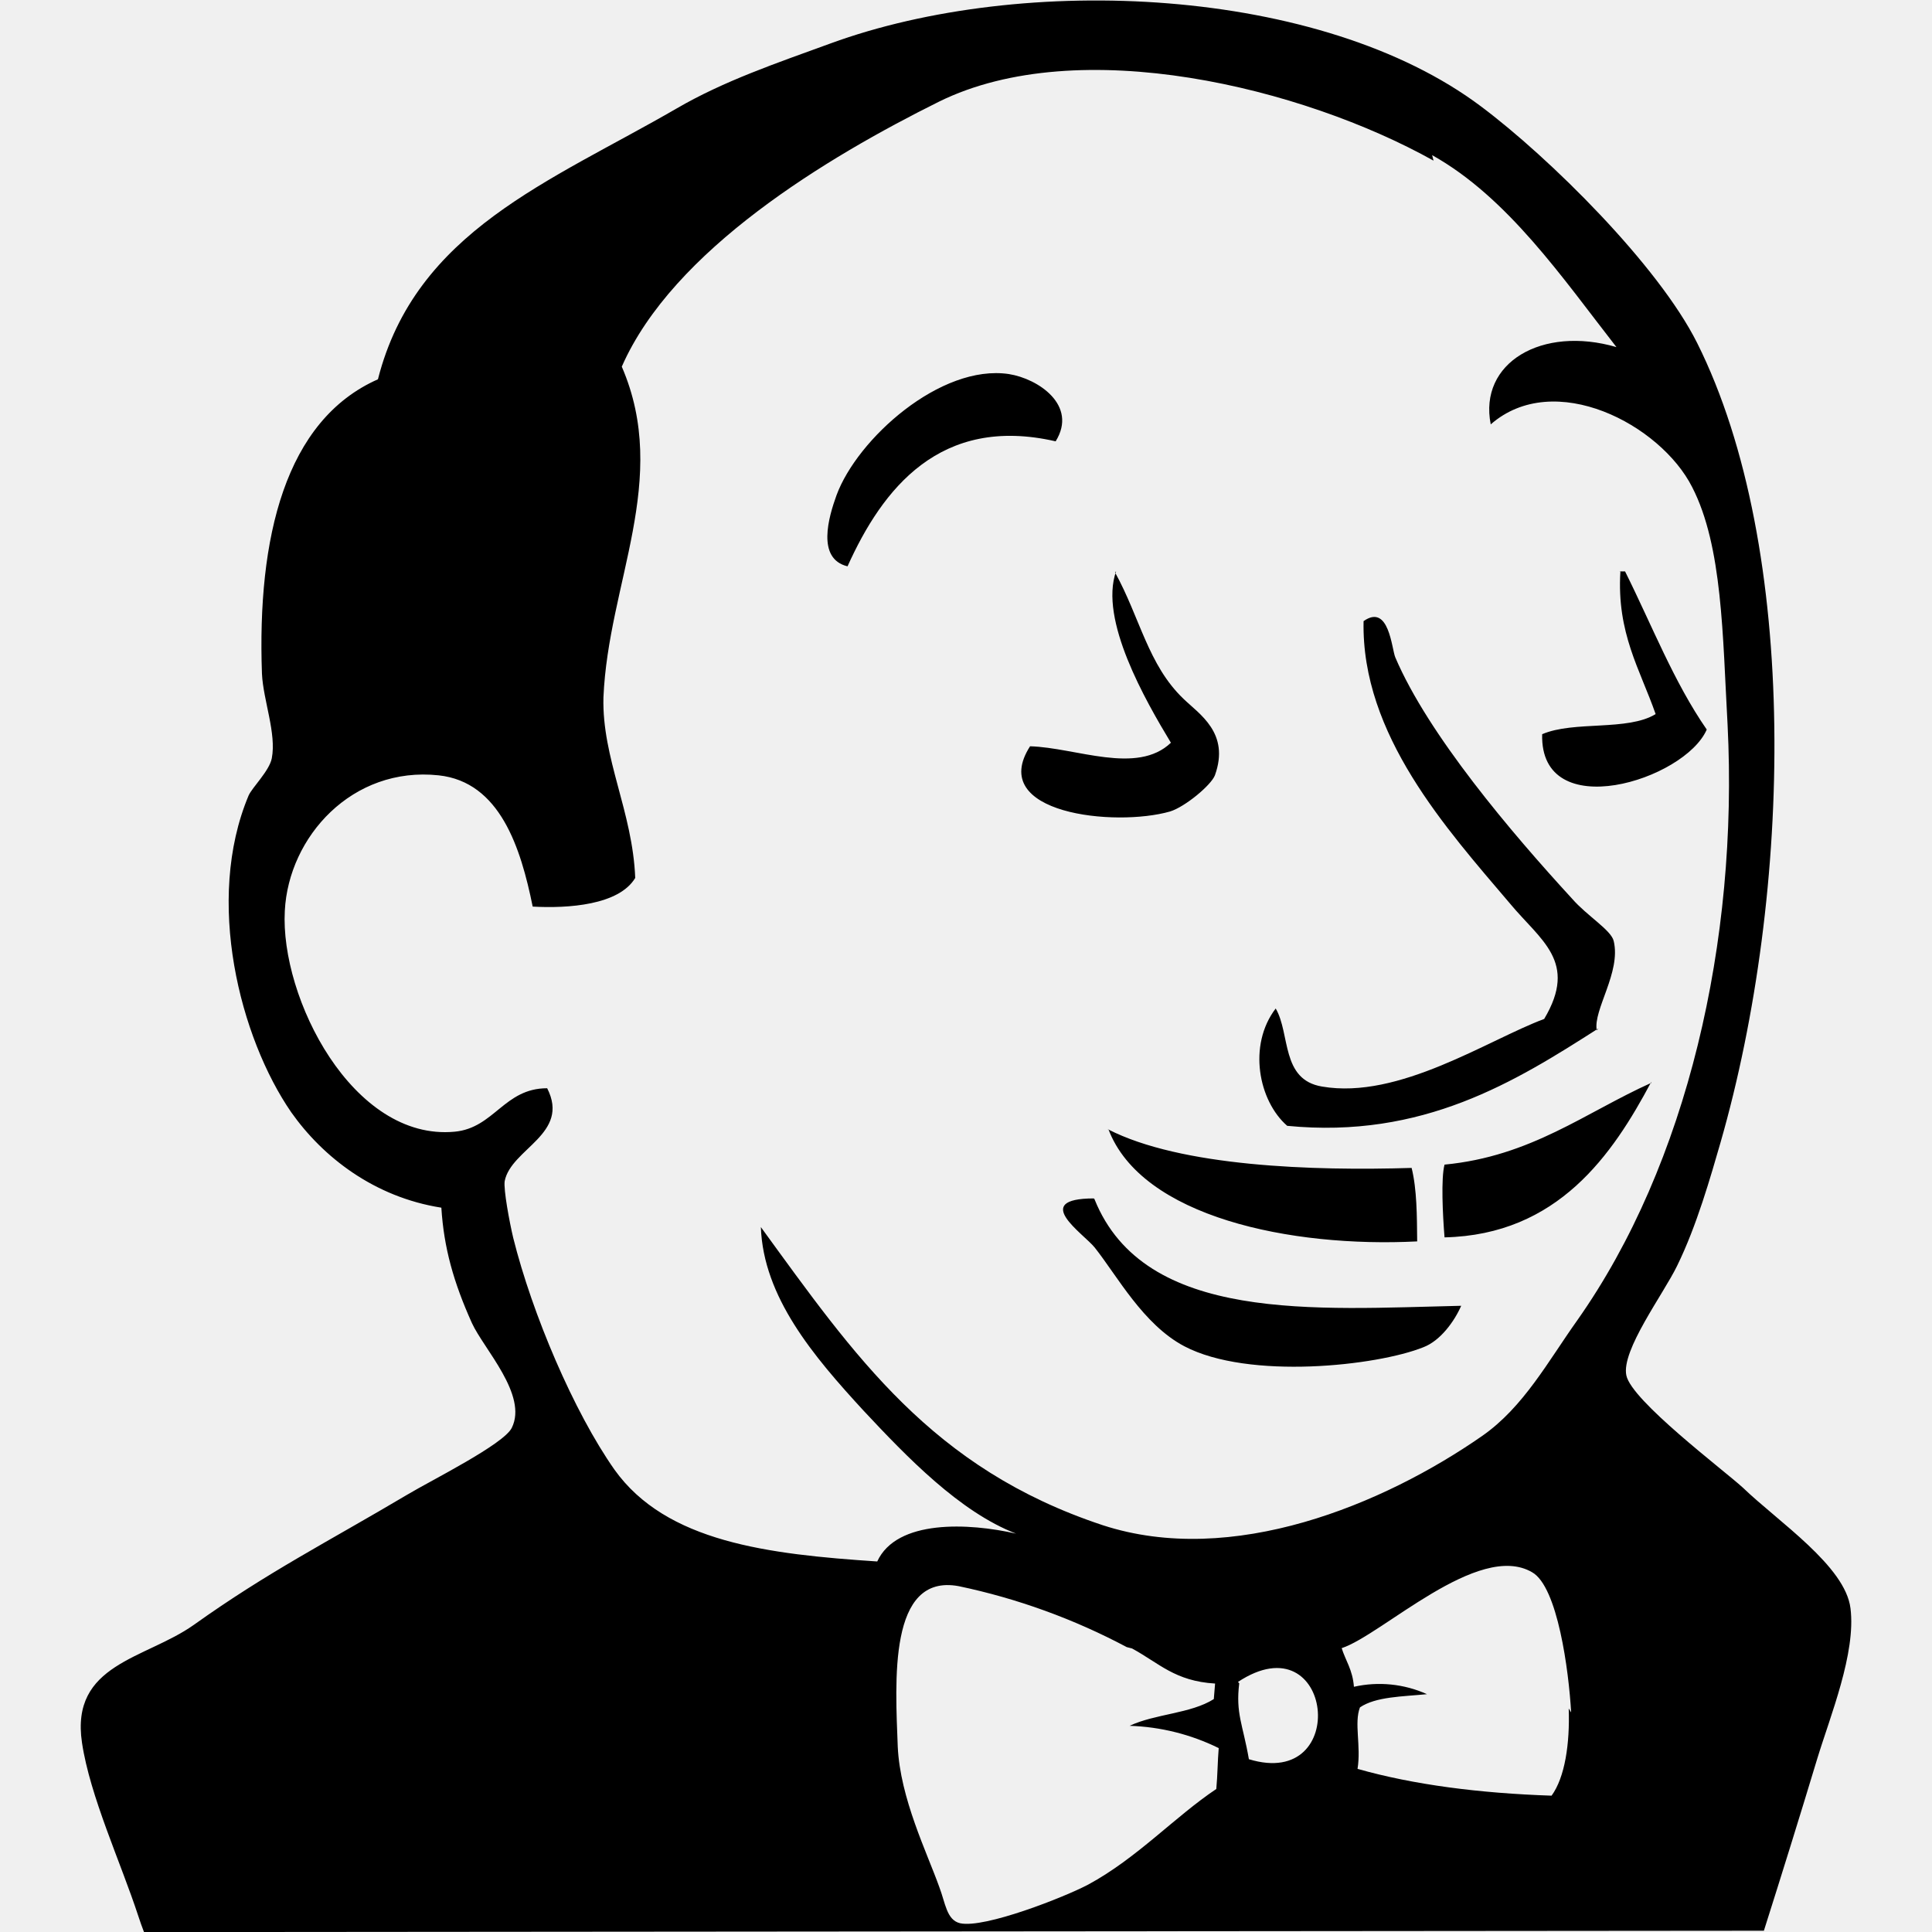
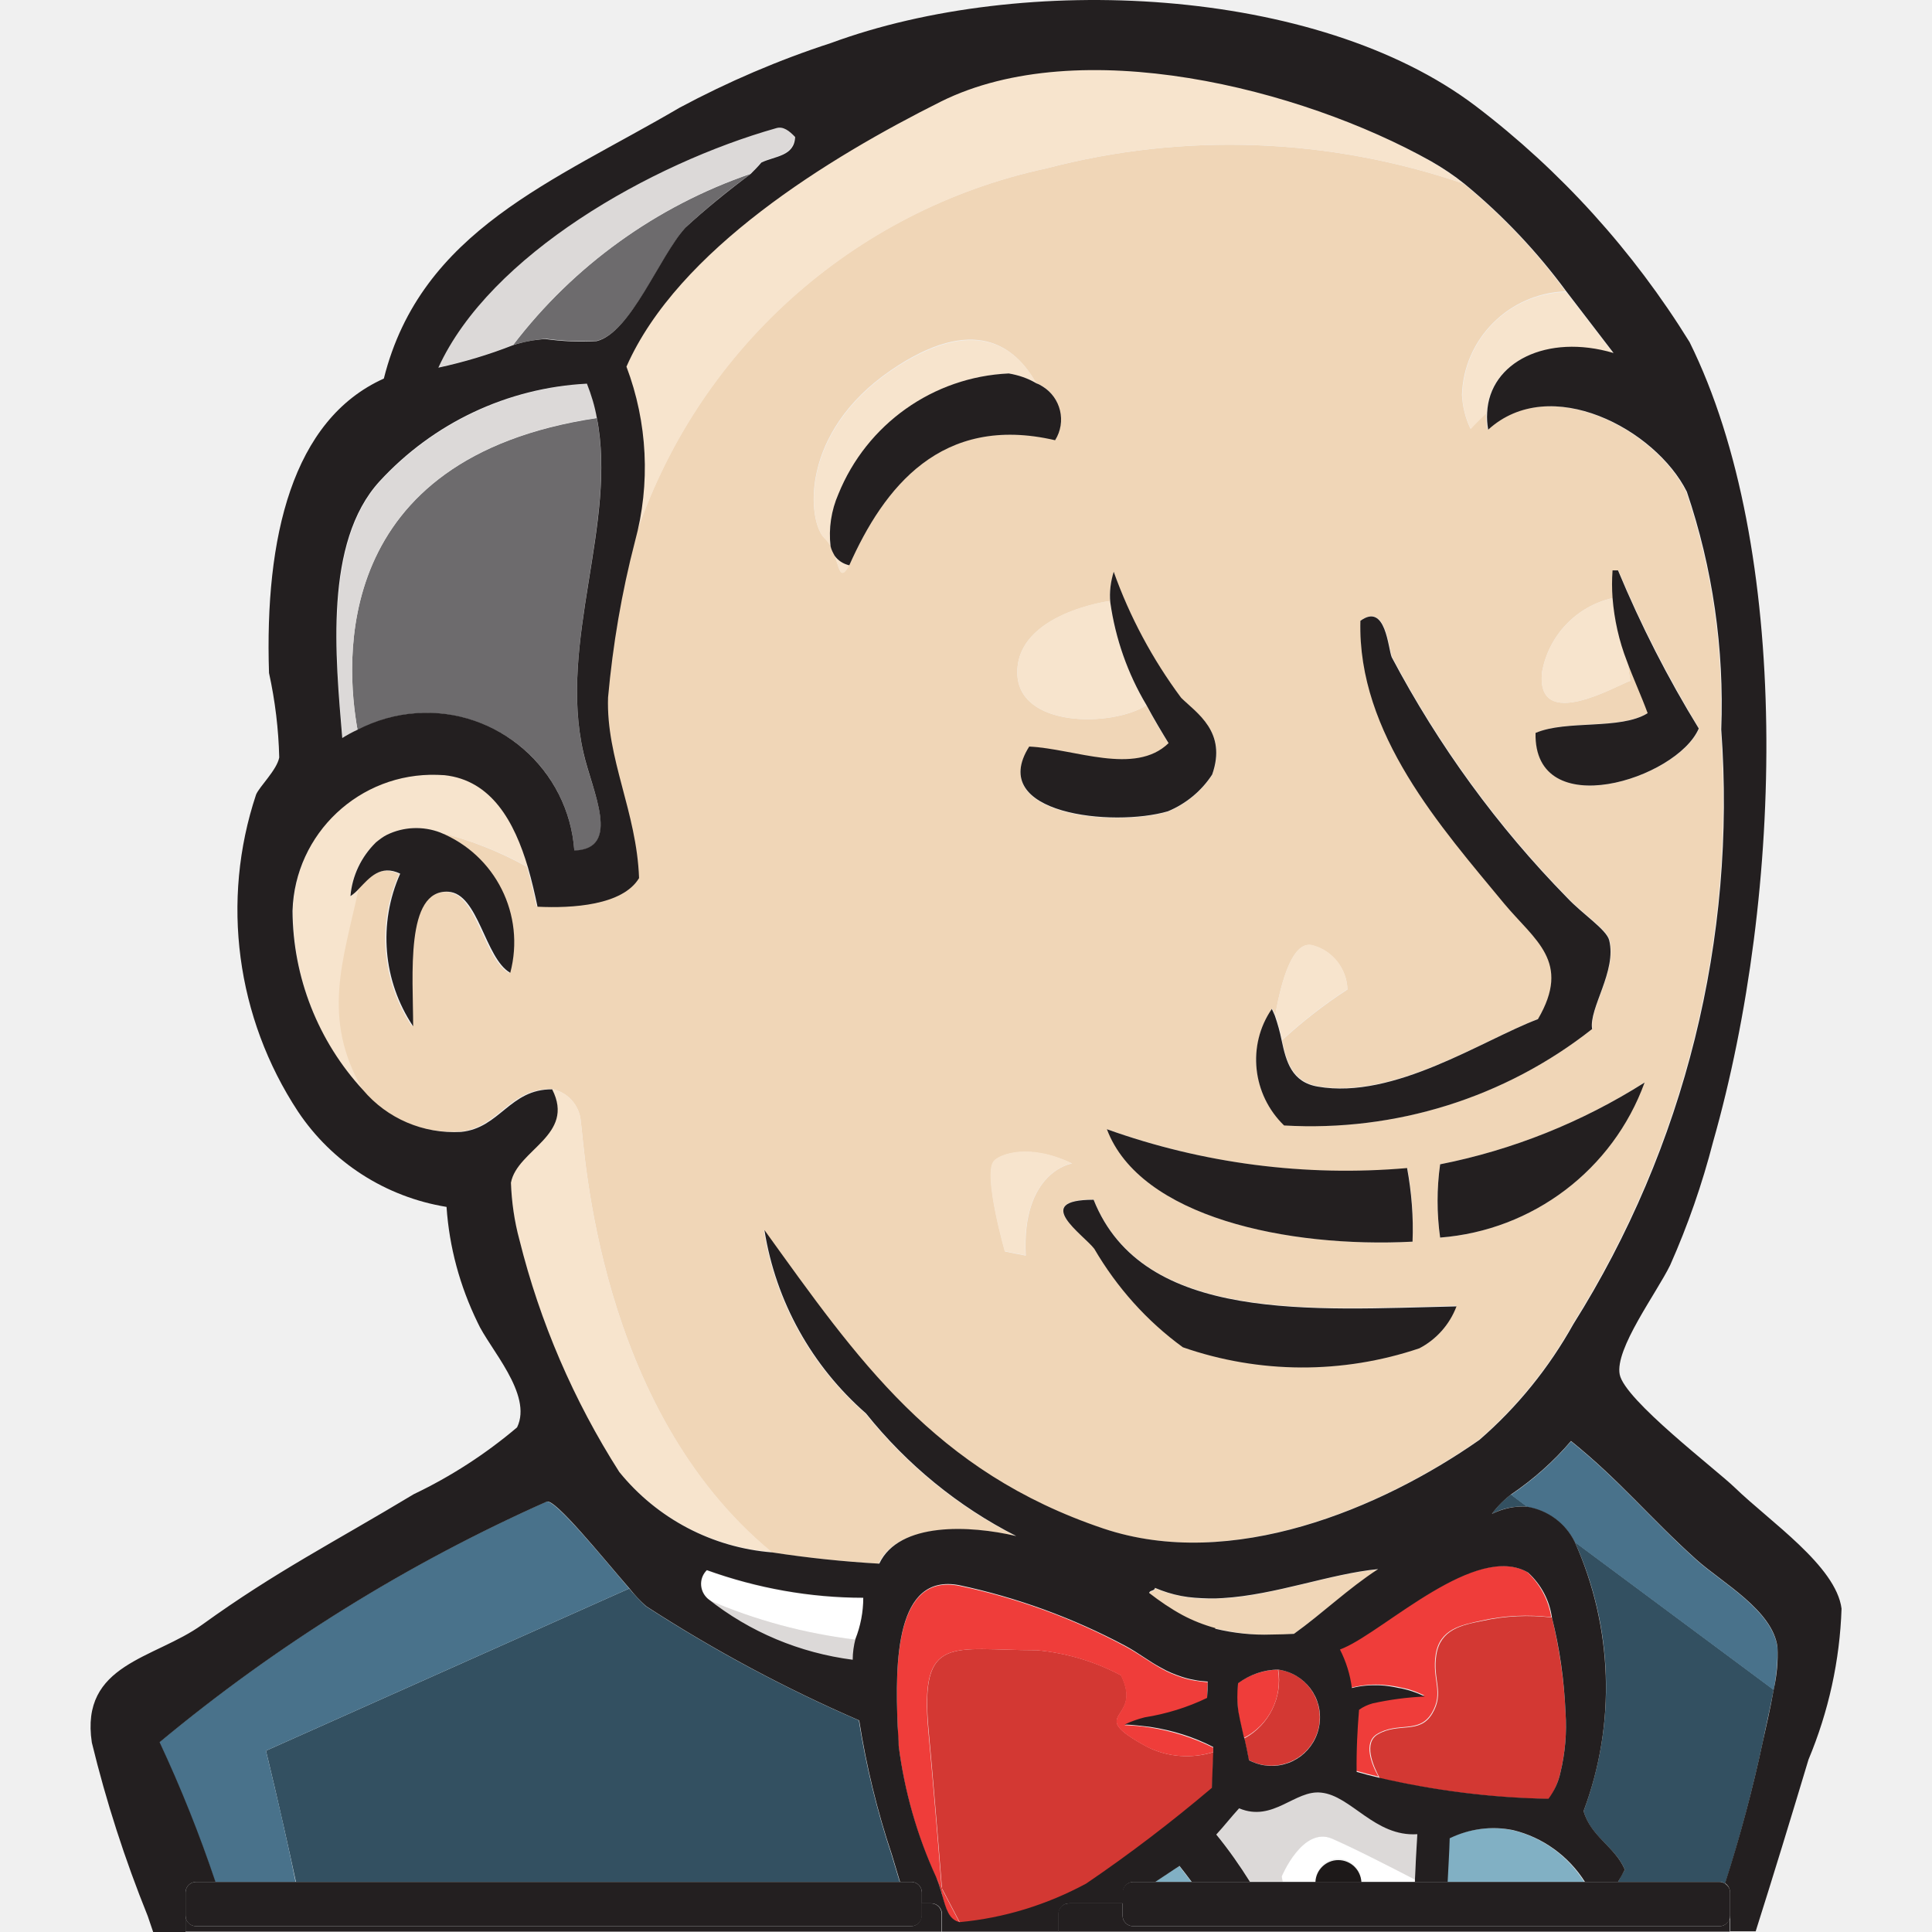
- <svg xmlns="http://www.w3.org/2000/svg" t="1752151854314" class="icon" viewBox="0 0 1024 1024" version="1.1" p-id="13664" width="16" height="16">
-   <path d="M118.326 1024h-42.016a169.559 169.559 0 0 1-2.986-8.403c-9.299-28.409-25.636-63.558-29.859-91.882-6.313-41.974 33.613-44.32 59.25-62.491 39.457-28.153 70.511-43.723 113.295-69.103 12.712-7.593 50.974-26.617 55.24-35.319 8.659-17.404-14.887-41.888-21.115-55.538-9.726-21.584-14.887-39.926-16.209-61.169-35.533-5.588-62.747-26.745-79.554-50.548-27.172-39.414-45.941-112.357-22.608-167.895 1.92-4.351 10.963-13.01 12.285-19.707 2.559-13.223-4.522-30.712-5.204-44.789-2.602-72.174 12.285-134.367 61.468-156.122 19.963-78.487 91.114-104.636 158.383-143.581 25.082-14.588 52.808-23.973 81.473-34.424 102.332-37.41 259.99-30.371 344.833 33.4 36.045 26.959 93.844 84.033 114.532 125.367 54.429 108.987 50.462 291.129 12.37 423.79-5.204 17.916-12.541 44.021-23.034 65.392-7.209 14.887-29.689 44.789-26.873 58.012 2.73 13.394 51.23 49.908 61.724 59.463 18.726 18.044 54.344 41.59 57.074 63.984 2.986 23.802-10.707 56.989-17.702 79.98-9.171 30.371-18.598 60.657-28.196 90.9L118.283 1024z m478.859-151.003a336.984 336.984 0 0 0-89.024-32.291c-37.495-6.996-33.613 50.676-32.333 85.099 1.28 27.385 15.527 56.136 22.011 74.35 3.242 8.403 3.839 17.489 11.005 19.195 12.925 2.901 55.624-13.949 67.909-20.475 25.892-13.991 45.898-35.959 67.909-50.676 0.682-7.252 0.682-14.503 1.28-21.669a115.172 115.172 0 0 0-47.22-11.816c13.565-6.398 32.333-6.398 44.618-14.162l0.682-8.233c-21.328-1.28-29.689-10.835-44.021-18.598l-2.815-0.725z m235.548 34.552c-1.237-21.84-7.081-66.544-20.688-74.222-28.452-16.636-79.597 33.272-100.925 40.225 1.962 6.398 5.844 11.517 6.484 20.475a61.425 61.425 0 0 1 38.732 3.924c-12.925 1.28-27.129 1.28-35.533 6.996-3.199 8.318 0.682 20.475-1.28 32.589 29.731 8.446 64.71 12.925 102.844 14.205 7.081-9.726 9.726-27.513 9.086-46.197l1.28 2.047v-0.043z m-175.914-15.356c-1.962 15.996 1.92 21.755 5.119 40.225 54.344 16.636 44.661-74.222-5.801-40.95l0.682 0.682v0.043z m102.887-807.099c-69.188-38.647-187.602-67.866-261.995-31.224C438.205 83.43 356.689 132.485 329.559 194.336c25.85 59.804-7.166 114.575-9.726 175.317-0.81 32.333 15.484 60.529 16.849 95.678-8.659 14.418-35.575 16.209-54.344 15.186-6.313-31.139-17.318-66.075-49.822-69.572-45.898-4.905-79.554 32.632-81.559 71.79-2.559 46.069 36.002 122.167 90.005 117.091 21.03-1.962 26.191-23.034 49.055-23.034 12.37 24.314-19.153 31.992-22.522 49.225-0.682 4.479 2.559 21.797 4.522 30.073 10.067 40.31 32.077 92.137 53.662 122.85 27.428 38.391 81.26 44.832 139.273 48.671 10.323-22.395 48.5-20.475 73.582-14.759-29.817-11.517-57.586-40.31-80.876-65.221-26.532-28.836-53.064-60.145-54.387-97.256 49.822 68.421 90.559 127.969 181.161 157.999 68.591 22.395 148.742-10.835 201.167-47.306 21.968-15.314 34.978-39.67 50.462-61.382 58.183-82.582 85.355-200.911 79.597-315.443-2.645-47.348-2.645-94.697-18.769-126.049-16.807-33.272-73.113-62.705-106.769-33.272-6.484-32.632 27.129-52.467 66.629-40.95-28.452-36.471-57.586-79.341-97.683-101.735l0.725 2.858h-0.085z m-179.583 550.564c26.532 65.861 117.518 58.14 194.342 56.434-3.626 8.275-11.048 18.555-20.048 21.968-24.57 9.896-92.564 17.404-126.689-0.512-21.84-11.517-35.533-37.239-47.519-52.339-5.887-7.337-34.296-25.935-0.512-26.02l0.469 0.427z m7.124-37.111c38.519 19.792 108.645 22.096 160.942 20.475 2.815 11.389 2.815 25.295 2.943 38.945-66.885 3.412-146.098-12.925-163.672-59.505h-0.213v0.043z m287.887-24.997c-20.432 38.391-49.396 80.919-109.499 82.284-0.981-12.157-1.92-31.352 0-38.561 45.898-4.394 74.478-27.556 109.669-43.381l-0.128-0.299h-0.043z m-27.982-28.452c-43.979 28.153-92.905 58.652-164.909 51.614-15.186-13.223-20.987-42.699-6.1-62.193 7.849 13.351 2.645 37.751 24.57 41.377 40.779 7.038 87.957-24.741 117.731-35.831 18.129-30.414-1.92-41.632-18.086-61.126-33.698-39.67-78.914-89.578-77.634-149.723 13.522-9.598 14.887 14.716 16.807 19.195 17.446 40.95 61.425 92.777 93.758 127.969 7.763 8.958 20.731 16.636 22.011 22.395 3.967 16.593-10.963 36.428-9 47.306l0.853-0.938z m-256.151-241.69c13.223 23.973 17.489 49.012 36.258 66.97 8.403 8.147 24.741 18.086 16.679 40.523-1.962 5.204-15.783 16.721-23.76 19.195-29.092 8.361-97.214 1.28-74.222-34.552 24.271 0.682 56.647 15.356 74.648-1.877-13.522-22.395-38.177-65.264-29.049-90.858l-0.555 0.597z m267.369-0.555h2.943c14.247 28.537 25.85 58.652 43.296 83.819-11.645 26.873-88.512 50.761-87.232 2.474 16.807-7.252 45.258-1.536 60.145-10.664-8.275-23.717-20.688-42.912-18.683-75.502l-0.427-0.085h-0.043z m-298.807-68.932c-61.297-14.077-91.882 25.21-110.352 66.245-16.593-4.01-9.982-26.234-5.844-37.665 11.005-29.902 55.197-69.658 91.37-64.24 15.484 2.431 36.599 16.508 24.826 35.575v0.128-0.043z" p-id="13665" />
+ <svg xmlns="http://www.w3.org/2000/svg" t="1764166119932" class="icon" viewBox="0 0 1024 1024" version="1.1" p-id="8858" width="16" height="16">
+   <path d="M198.931 446.623c1.806-1.625 3.793-3.07 5.96-4.154-2.167 0.903-4.154 2.348-5.96 4.154z m108.902 147.731c2.167 15.351 8.849 152.246 101.136 228.459 18.782 2.89 37.745 4.876 56.708 5.96 10.294-21.853 48.04-20.227 72.601-14.629-30.883-15.712-57.972-37.926-79.644-65.016-28.715-25.103-47.859-59.417-53.819-97.163 49.304 68.447 89.939 128.045 179.697 158.205 67.905 22.756 147.008-10.475 199.201-46.956 20.047-17.338 37.023-38.287 49.846-61.404 59.056-94.092 86.507-204.439 78.38-315.146 1.625-42.802-4.515-85.424-18.241-126.059-16.615-33.23-72.601-62.849-105.29-32.869-0.542-2.89-0.722-5.96-0.542-9.03-5.237 4.876-8.488 8.488-8.488 8.488-2.709-5.599-4.154-11.558-4.515-17.879 0.903-29.799 24.923-53.819 54.902-54.902-15.532-21.311-33.772-40.454-53.999-57.069-71.337-24.381-148.272-27.271-221.054-8.127C451.589 111.249 368.333 186.559 336.006 286.612c-7.043 27.09-11.739 54.902-14.267 82.715-1.084 32.327 15.17 60.501 16.435 95.718-8.669 14.448-35.398 16.254-53.819 15.17-1.445-7.043-3.07-13.906-5.057-20.769-14.629-8.127-30.16-14.267-46.234-18.241 29.257 11.92 45.15 43.886 36.842 74.588-13.726-7.766-16.976-42.08-32.869-42.983-22.936-1.445-18.782 44.428-18.602 71.337-16.073-24.02-18.782-54.541-6.863-80.909-10.475-5.057-16.254 2.167-21.853 7.946-8.127 37.926-20.047 68.447 2.348 106.734 12.823 14.99 31.966 23.117 51.651 21.853 20.769-1.987 25.826-22.756 48.401-22.575 8.488 1.264 14.99 8.488 15.712 17.157zM543.695 665.51l-11.017-2.167s-11.558-40.274-5.96-47.678c2.89-3.973 18.963-9.752 41.538 1.084-0.181-0.181-26.909 4.334-24.562 48.762z m208.593 48.943c-40.635 13.726-84.701 13.545-125.336-0.542-19.144-13.906-35.036-31.786-46.956-52.193-5.599-7.224-33.953-25.826-0.361-26.006 26.187 65.738 116.306 58.153 192.158 56.347-3.431 9.933-10.475 17.879-19.505 22.394z m11.017-58.514c-1.806-12.823-1.806-26.006 0-38.829 38.468-7.585 75.129-22.214 108.179-43.344-16.796 46.234-59.237 78.38-108.179 82.173z m100.775-295.1c-6.682 2.167-50.026 27.812-46.775-4.515 3.431-19.505 18.241-35.036 37.565-39.371-0.361-4.876-0.361-9.752 0-14.629h2.89c12.1 28.896 26.548 56.889 42.802 83.798-11.558 26.909-87.771 50.749-86.507 2.348 16.435-7.224 44.789-1.445 59.417-10.655-3.431-9.391-7.224-18.241-11.017-27.632l1.625 10.655zM674.269 534.575c0.722 1.264 1.264 2.348 1.625 3.612 3.251-18.602 9.391-40.274 20.047-37.023 10.475 2.89 17.879 12.461 18.241 23.297-12.281 7.946-23.839 16.976-34.675 26.909 2.348 11.017 5.237 21.853 19.144 24.381 40.454 6.863 87.591-24.742 116.667-35.759 18.06-30.341-1.625-41.538-17.879-61.223-33.23-40.274-77.838-89.758-76.213-149.898 13.545-9.752 14.629 14.809 16.615 19.324 24.742 46.775 55.986 89.758 93.009 127.503 7.766 8.488 20.769 16.796 22.214 22.394 4.154 16.435-10.836 36.301-9.03 47.137-46.414 36.481-104.387 54.722-163.262 51.11-17.157-16.073-19.866-42.441-6.502-61.765z m71.698 84.701c2.348 12.823 3.251 25.826 2.709 38.829-66.28 3.251-144.48-13.003-161.817-59.598 50.929 18.241 105.109 25.465 159.108 20.769z m-155.677-316.049c8.488 24.02 20.588 46.414 35.759 66.822 8.308 8.127 24.562 18.06 16.435 40.635-5.599 8.669-13.906 15.532-23.478 19.505-28.896 8.488-96.26 1.806-73.504-34.314 23.839 1.084 55.986 15.532 73.865-1.806-4.154-6.502-8.127-13.364-11.739-20.227-18.241 11.558-68.447 12.1-68.447-17.518 0-31.244 48.943-37.745 48.943-37.745l0.361 0.903c-0.542-5.599 0.181-11.197 1.806-16.254z m-117.932-107.096c43.705-29.799 65.738-12.823 76.755 6.863 10.655 4.154 15.893 16.254 11.739 26.909-0.542 1.084-1.084 2.348-1.625 3.251-60.681-14.087-90.842 25.465-109.082 66.28-4.696 8.488-5.057 2.528-7.766-5.057-1.084-1.445-1.806-3.251-2.167-5.057-0.903-1.625-1.987-3.07-3.431-4.334-8.669-8.849-13.364-55.444 35.578-88.855z" fill="#F0D6B7" p-id="8859" />
+   <path d="M156.851 997.452H476.873c-1.445-4.876-2.89-9.752-4.334-14.448-7.766-23.297-13.545-47.137-17.338-71.156-39.19-16.976-76.935-37.204-112.875-60.501-3.07-2.89-6.14-6.14-8.849-9.391L140.958 927.921s6.863 27.632 15.893 69.531z" fill="#335061" p-id="8860" />
+   <path d="M272.073 182.767c5.599-1.625 11.197-2.709 17.157-3.251 9.03 1.264 18.241 1.625 27.271 1.084 18.06-4.515 33.411-44.969 46.956-60.14 11.017-10.114 22.394-19.505 34.495-28.354-50.026 17.157-93.912 48.762-125.878 90.661z m-82.534 204.258c38.287-20.227 85.785-5.599 106.012 32.689 5.057 9.572 8.127 20.227 8.849 31.244 25.465-0.722 9.391-31.605 4.876-51.651-13.545-58.875 17.879-122.085 7.043-177.71-141.229 21.13-133.283 129.671-126.781 165.429z" fill="#6D6B6D" p-id="8861" />
+   <path d="M411.496 67.725c-66.461 18.782-151.884 67.183-179.155 126.962 13.545-2.89 26.729-6.863 39.551-11.92 32.147-41.899 75.852-73.504 125.697-90.661 2.167-1.806 3.973-3.973 5.779-6.14 7.043-3.431 17.338-3.07 17.879-13.726-2.89-3.07-6.14-5.599-9.752-4.515zM201.278 255.368c-29.257 32.327-23.297 93.009-19.685 135.992 2.528-1.625 5.237-3.07 7.946-4.334-6.502-35.759-14.448-144.48 126.962-165.61-1.264-6.14-2.89-12.1-5.237-18.06-41.899 2.348-81.45 20.95-109.985 52.013z" fill="#DCD9D8" p-id="8862" />
+   <path d="M307.832 594.353c-0.542-8.488-6.863-15.532-15.351-17.157 12.281 24.381-18.782 32.147-21.853 49.484 0.361 10.294 1.987 20.408 4.515 30.341 10.836 43.525 28.715 85.243 52.916 122.988 20.047 24.742 49.484 40.093 81.089 42.622-92.467-76.032-99.149-212.927-101.316-228.278z m406.349-70.073c-0.361-11.017-7.766-20.408-18.241-23.297-10.655-3.07-16.796 18.421-20.047 37.023 1.625 4.334 2.709 8.849 3.612 13.184 10.836-9.933 22.394-18.963 34.675-26.909z m103.122-167.958c-3.431 32.327 40.274 6.682 46.775 4.515l-1.625-10.475c-4.154-10.655-6.682-22.033-7.585-33.411-19.324 4.334-34.133 19.866-37.565 39.371z m-278.123 0c0 29.618 50.207 29.077 68.447 17.518-9.933-16.796-16.435-35.217-19.144-54.36l-0.361-0.903c0-0.181-48.943 6.502-48.943 37.745z m-349.099 114.861c-1.445 1.445-2.89 2.89-4.515 3.973 0.903-10.836 5.599-20.95 13.545-28.535 1.806-1.625 3.793-3.07 5.96-4.154 9.03-4.334 19.324-4.696 28.535-1.084 16.073 3.973 31.786 10.114 46.234 18.241-7.043-24.2-19.144-46.234-44.247-48.943-40.996-3.431-76.935 27.09-80.186 68.086-0.181 1.264-0.181 2.528-0.181 3.793 0 35.217 13.184 69.35 37.204 95.357-22.394-38.287-10.475-68.989-2.348-106.734zM554.712 89.216c72.962-19.144 149.717-16.254 221.054 8.127-5.599-4.515-11.739-8.488-17.879-12.1-68.989-39.01-186.018-68.267-259.702-31.605-59.237 29.618-139.423 78.38-166.693 140.507 11.197 29.618 12.823 61.946 4.515 92.648 32.508-100.233 115.764-175.362 218.706-197.576z m220.332 120.279c0.181 6.14 1.806 12.281 4.515 17.879 0 0 3.251-3.612 8.488-8.488 1.084-26.909 31.605-42.08 67.002-31.605-8.127-10.475-16.435-21.491-24.923-32.508-30.16 0.722-54.18 24.742-55.083 54.722z m-332.665 85.062c2.709 7.224 3.07 13.545 7.766 5.057-3.251-0.722-5.96-2.528-7.766-5.057z" fill="#F7E4CD" p-id="8863" />
+   <path d="M440.212 289.682c-1.084-9.391 0.361-18.963 4.154-27.632 14.99-37.204 50.207-62.126 90.3-64.113 5.237 0.903 10.114 2.528 14.629 5.237-11.017-19.685-32.869-36.481-76.755-6.863-48.943 33.411-44.428 80.006-35.578 89.036 1.264 1.084 2.348 2.709 3.251 4.334z" fill="#F7E4CD" p-id="8864" />
+   <path d="M140.958 927.921l192.519-85.965c-14.087-16.435-39.371-47.498-43.886-46.053-73.865 32.869-142.854 75.671-205.161 127.503 11.197 24.2 21.13 48.943 29.618 74.046h42.622c-4.696-23.297-10.114-46.414-15.712-69.531z" fill="#49728B" p-id="8865" />
+   <path d="M914.286 998.535c7.946-24.742 14.629-49.846 20.047-75.31 1.264-6.682 3.793-17.338 5.779-27.632l-105.47-78.38c20.408 44.969 22.033 96.26 4.696 142.674 3.612 13.545 16.615 18.782 21.853 31.063-1.264 2.167-2.528 4.334-3.612 6.502h53.999c1.084 0 1.987 0.361 2.709 1.084z m-93.551-45.15c3.07-4.154 5.057-8.849 6.321-13.906-1.084 5.057-3.251 9.752-6.321 13.906z m-29.98-150.981c5.779-3.07 12.281-4.334 18.782-3.793l-8.669-6.502c-3.973 2.89-7.405 6.502-10.114 10.294z" fill="#335061" p-id="8866" />
+   <path d="M942.098 873.199c-2.709-19.685-29.257-34.133-42.802-46.234-24.923-22.394-40.635-42.08-66.641-63.029-9.211 10.836-20.047 20.408-31.786 28.354l8.669 6.502c10.836 1.806 20.227 8.669 25.103 18.602l105.47 78.38c1.445-7.585 2.167-15.17 1.987-22.575z" fill="#49728B" p-id="8867" />
+   <path d="M679.326 994.562c0 0.903 0.181 1.806 0.361 2.709h17.518a12.1 12.1 0 0 1 24.2 0h28.354v-1.084c-14.448-7.766-29.077-14.99-43.886-21.672-15.351-6.502-26.548 20.047-26.548 20.047z" fill="#FFFFFF" p-id="8868" />
+   <path d="M679.326 994.562s11.017-26.729 26.729-20.047c11.739 5.057 33.592 16.435 43.886 21.672 0.361-8.127 0.722-16.073 1.264-24.2-22.575 1.445-35.217-20.408-50.929-22.033-13.906-1.445-25.645 15.893-43.525 8.308-4.154 4.515-7.946 9.391-12.1 13.906 6.502 7.946 12.461 16.254 17.879 25.103h17.338l-0.542-2.709z" fill="#DCD9D8" p-id="8869" />
+   <path d="M457.73 847.193c-28.354 0-56.347-5.057-82.895-14.629-4.154 3.973-4.154 10.475-0.181 14.629l0.903 0.903c24.923 10.836 51.29 17.879 78.2 21.13 2.528-7.224 3.793-14.629 3.973-22.033z" fill="#FFFFFF" p-id="8870" />
+   <path d="M452.131 880.062c0-3.793 0.542-7.405 1.445-11.017-26.909-3.251-53.277-10.294-78.2-21.13 22.033 17.518 48.581 28.715 76.755 32.147z" fill="#DCD9D8" p-id="8871" />
+   <path d="M827.056 939.479c2.528-10.475 3.431-21.13 2.709-31.786-0.722-16.976-3.251-33.953-7.224-50.387-12.281-1.445-24.742-0.903-36.842 1.806-11.017 2.167-22.214 4.515-24.381 17.879-2.167 13.364 4.515 20.047-2.167 31.244-6.682 11.197-17.879 4.515-28.896 11.017-7.585 4.515-2.709 16.254 1.084 23.297 29.438 6.682 59.598 10.475 89.939 11.017 2.528-4.515 4.696-9.211 5.779-14.087z m-330.859 55.805l1.806 4.696c0.542 1.445 1.084 3.431 1.625 5.057l-0.361-4.334-3.07-5.418z" fill="#D33833" p-id="8872" />
+   <path d="M642.483 947.968l0.722-19.324c-11.558 3.612-24.2 2.709-35.036-2.709-34.314-18.602-1.806-13.184-13.906-37.926-13.906-7.405-29.077-11.92-44.789-13.364-44.969 0-62.126-9.03-57.25 42.802 2.528 27.812 4.876 55.625 7.043 83.437 3.612 6.863 6.863 13.003 9.572 18.241 23.478-2.348 46.234-9.211 67.002-20.408 22.936-15.712 45.331-32.689 66.641-50.748z m16.976-26.548c0.722 3.251 1.625 6.863 2.348 11.378 12.461 6.682 27.993 1.987 34.675-10.475 6.682-12.461 1.987-27.993-10.475-34.675-2.709-1.445-5.599-2.348-8.488-2.709 2.348 14.629-4.876 29.438-18.06 36.481z" fill="#D33833" p-id="8873" />
+   <path d="M729.893 919.072c11.017-6.682 22.214 0 28.896-11.017 6.682-11.017 0-17.879 2.167-31.244s13.364-15.532 24.381-17.879c12.1-2.709 24.562-3.251 36.842-1.806-1.445-9.211-5.96-17.518-12.642-23.839-27.271-15.893-75.129 30.16-97.524 39.913l-2.167 0.903c3.251 6.321 5.418 13.364 6.321 20.408 4.876-1.264 9.933-1.806 14.99-1.625 3.431 0.181 6.682 0.542 10.114 1.264l4.876 1.084c3.07 0.903 5.96 1.987 8.849 3.431-9.391 0.361-18.602 1.625-27.632 3.612-2.528 0.722-5.057 1.987-7.224 3.431-1.084 11.017-1.445 21.853-1.264 32.869 3.793 1.084 7.766 2.167 11.739 3.07-3.612-6.321-8.308-18.06-0.722-22.575z m-230.445 85.965c1.806 6.682 3.431 12.642 9.211 14.087-2.709-5.237-5.96-11.378-9.572-18.241l0.361 4.154z m-7.405-87.591c-4.696-51.832 12.461-42.802 57.25-42.802 15.712 1.445 30.883 5.96 44.789 13.364 12.1 24.742-20.227 19.324 13.906 37.926 11.017 5.418 23.478 6.321 35.036 2.709v-2.348c-10.475-5.237-21.853-8.849-33.411-10.655-4.515-0.722-9.03-1.084-13.545-1.264 3.431-1.625 7.043-2.89 10.655-3.793 11.558-1.806 22.575-5.237 33.05-10.294 0-2.89 0.181-5.779 0.361-8.669-2.528-0.181-4.876-0.542-7.224-0.903-2.167-0.361-4.334-0.903-6.502-1.625-3.793-1.264-7.405-2.709-10.836-4.696-6.502-3.612-12.1-7.946-19.144-11.739-27.632-14.809-57.25-25.645-88.133-32.147-33.592-6.502-33.953 40.454-32.508 74.949 0 3.612 0.361 7.043 0.542 10.294 3.07 24.02 9.752 47.498 19.866 69.531l2.89 5.418c-2.167-27.812-4.515-55.625-7.043-83.256zM677.339 884.938c-7.766 0.181-15.17 2.709-21.311 7.224-0.542 5.057-0.361 10.114 0.181 14.99 0.361 2.89 1.084 5.599 1.806 8.669l1.084 4.876v0.542c13.545-6.863 20.769-21.491 18.241-36.301z" fill="#EF3D3A" p-id="8874" />
+   <path d="M444.365 261.869c-3.793 8.669-5.237 18.241-4.154 27.632 0.361 1.806 1.264 3.431 2.167 5.057 1.806 2.528 4.515 4.334 7.766 5.057 18.241-40.996 48.581-80.367 109.082-66.28 6.14-9.752 3.07-22.575-6.682-28.535-1.084-0.722-2.167-1.264-3.251-1.625-4.515-2.709-9.391-4.334-14.629-5.237-40.093 1.806-75.31 26.909-90.3 63.932z m369.507 126.6c-1.084 48.401 74.949 24.562 86.507-2.348-16.435-26.729-30.702-54.722-42.802-83.798h-2.89c-0.361 4.876-0.361 9.752 0 14.629 0.903 11.378 3.431 22.756 7.585 33.411 3.431 9.391 7.585 18.241 11.017 27.632-14.448 9.03-42.983 3.431-59.417 10.475z m-194.506 5.418c-17.879 17.338-50.026 2.89-73.865 1.806-22.756 35.939 44.608 42.802 73.504 34.314 9.572-3.973 17.879-10.836 23.478-19.505 7.946-22.575-8.127-32.508-16.435-40.635-15.17-20.408-27.271-42.983-35.759-66.822-1.625 5.237-2.348 10.836-1.806 16.254 2.709 19.144 9.211 37.745 19.144 54.36 4.154 7.766 8.308 14.629 11.739 20.227z m61.223 202.633c58.875 3.431 117.029-14.629 163.262-51.11-1.806-11.017 13.184-30.702 9.03-47.137-1.445-5.599-14.267-13.906-22.214-22.394-37.023-37.745-68.267-80.728-93.009-127.503-1.987-4.515-3.07-29.257-16.615-19.324-1.625 59.959 42.983 109.624 76.213 149.898 16.254 19.505 35.759 30.702 17.879 61.223-29.257 11.017-76.213 42.802-116.667 35.759-13.906-2.348-16.796-13.364-19.144-24.381-0.903-4.515-2.167-9.03-3.612-13.184-0.542-1.264-1.084-2.528-1.625-3.612-13.184 19.144-10.475 45.331 6.502 61.765zM205.071 442.469c-2.167 1.084-3.973 2.528-5.779 3.973-7.766 7.585-12.642 17.699-13.545 28.535 1.625-1.084 3.251-2.528 4.515-3.973 5.599-5.779 11.378-13.003 21.853-7.946-11.739 26.368-9.211 56.889 6.863 80.909 0-26.729-4.334-72.601 18.602-71.337 16.073 0.903 19.324 35.217 32.869 42.983 8.127-30.702-7.766-62.487-37.204-74.407-9.03-3.431-19.324-3.07-28.174 1.264z m558.234 174.64c-1.806 12.823-1.806 26.006 0 38.829 49.123-3.793 91.564-35.939 108.36-82.173-33.05 20.95-69.892 35.759-108.36 43.344z m-14.629 40.996c0.542-13.003-0.542-26.187-2.89-39.01-53.819 4.696-108.179-2.348-159.108-20.588 17.518 46.595 95.898 63.029 161.998 59.598z m-169.041-22.214c-33.411 0-5.237 18.602 0.361 26.006 11.92 20.408 27.812 38.287 46.956 52.193 40.454 14.087 84.701 14.267 125.336 0.542 9.03-4.696 16.073-12.642 19.685-22.214-76.032 1.625-166.152 9.211-192.339-56.528z" fill="#231F20" p-id="8875" />
+   <path d="M839.698 997.452c-8.669-13.726-22.214-23.659-38.107-27.451-11.378-2.348-23.117-0.722-33.592 4.334-0.361 7.224-0.722 15.17-1.084 23.117h72.782z" fill="#81B0C4" p-id="8876" />
+   <path d="M730.435 831.842c-25.103 2.167-54.541 13.726-82.353 15.351-2.528 0-5.057 0.181-7.585 0.181s-5.057 0-7.224-0.361c-4.876-0.361-9.752-1.445-14.267-2.709-2.348-0.722-4.696-1.625-6.863-2.528 0 1.987-2.528 1.264-3.07 2.709 5.599 4.515 11.558 8.488 17.699 11.739 5.418 2.89 11.378 5.237 17.338 6.863 9.752 2.348 19.866 3.612 29.799 3.251 3.612 0 7.766 0 11.92-0.361 15.351-11.017 28.715-23.839 44.608-34.133z" fill="#F0D6B7" p-id="8877" />
+   <path d="M624.965 988.964l-12.823 8.488h19.324c-2.167-2.89-4.334-5.599-6.502-8.488z" fill="#81B0C4" p-id="8878" />
+   <path d="M98.337 1015.331v-12.281c0-3.07 2.528-5.599 5.599-5.599h10.294c-8.488-25.284-18.421-50.026-29.618-74.046 62.126-51.651 131.296-94.634 205.161-127.503 4.334-1.806 29.618 29.618 43.886 46.053 2.709 3.431 5.599 6.502 8.849 9.391 35.939 23.297 73.685 43.525 112.875 60.501 3.793 24.2 9.572 48.04 17.338 71.156 1.445 4.696 2.89 9.572 4.334 14.448h5.96c3.07 0 5.599 2.528 5.599 5.599v5.779h5.057c3.07 0 5.599 2.528 5.599 5.599v9.391h61.765v-9.391c0-3.07 2.528-5.599 5.599-5.599h28.535v-5.779c0-3.07 2.528-5.599 5.599-5.599h11.558l12.823-8.488c2.167 2.709 4.334 5.599 6.502 8.488h30.883c-5.418-8.669-11.378-17.157-17.879-25.103 4.154-4.515 7.946-9.391 12.1-13.906 18.06 7.585 29.618-9.933 43.525-8.308 15.893 1.625 28.354 23.478 50.929 22.033-0.542 8.127-0.903 16.073-1.264 24.2v1.084h17.338c0.361-7.946 0.903-15.712 1.084-23.117 10.475-5.057 22.214-6.682 33.592-4.334 15.712 3.793 29.438 13.726 38.107 27.451h17.518c1.264-2.167 2.528-4.334 3.612-6.502-5.237-12.281-18.06-17.518-21.853-31.063 17.338-46.234 15.532-97.524-4.696-142.674-4.876-9.933-14.267-16.796-25.103-18.602-6.502-0.542-13.003 0.903-18.782 3.793 2.89-3.973 6.321-7.405 10.114-10.294 11.739-7.946 22.575-17.518 31.786-28.354 26.006 20.95 41.719 40.635 66.641 63.029 13.545 12.1 40.274 26.729 42.802 46.234 0.361 7.585-0.361 15.17-1.987 22.394-1.806 10.294-4.334 20.95-5.779 27.632-5.418 25.465-12.1 50.387-20.047 75.129 1.625 0.903 2.528 2.709 2.709 4.696v20.769h13.545c9.391-29.618 18.602-59.778 27.993-91.022 10.655-25.465 16.615-52.554 17.518-80.006-2.89-22.575-38.107-46.234-56.528-64.113-10.294-9.933-58.334-46.414-61.043-59.959s19.505-43.163 26.729-57.972c9.391-21.13 16.976-42.983 22.756-65.377 37.745-132.56 41.538-314.785-12.461-423.867C865.704 133.102 827.237 90.48 782.087 56.166 697.927-7.585 542.07-14.629 440.573 22.756c-27.812 9.03-54.722 20.588-80.367 34.314-66.461 39.01-137.075 65.016-156.76 143.577-48.581 21.853-63.21 84.159-60.862 156.038 3.251 14.809 5.057 29.799 5.418 44.789-1.264 6.682-10.475 15.351-12.281 19.685-18.782 56.347-10.475 118.293 22.214 167.958 18.06 27.09 46.595 45.331 78.741 50.568 1.445 21.311 7.043 41.899 16.435 61.223 6.14 13.726 29.438 38.107 20.95 55.625-16.615 14.087-35.036 26.006-54.722 35.398-42.26 25.465-73.143 40.996-112.152 69.17-25.284 18.241-64.835 20.588-58.514 62.487 7.585 31.244 17.518 61.946 29.618 91.925 0.903 2.89 1.987 5.599 2.89 8.488h17.157v-8.669z m305.213-929.185c-1.806 2.167-3.793 4.154-5.779 6.14-11.92 8.849-23.478 18.241-34.495 28.354-13.726 15.17-28.896 55.625-46.956 60.14-9.03 0.542-18.241 0.181-27.271-1.084-5.779 0.361-11.558 1.445-17.157 3.251-12.823 5.057-26.187 9.03-39.551 11.92C259.612 135.089 345.036 86.688 411.496 67.905c3.612-1.084 6.863 1.445 9.933 4.696-0.361 10.294-10.836 10.114-17.879 13.545z m-87.23 135.269c11.017 55.625-20.588 119.015-7.043 177.71 4.515 20.047 20.408 50.929-4.876 51.651-3.07-43.163-40.635-75.852-83.798-72.782-10.836 0.722-21.491 3.793-31.244 8.849-2.709 1.264-5.418 2.709-7.946 4.334-3.612-43.163-9.752-103.664 19.685-135.992 28.535-31.063 67.905-49.665 109.985-51.832 2.348 5.96 4.154 11.92 5.237 18.06z m-123.891 356.323c-23.839-25.826-37.204-59.778-37.384-94.995 1.264-40.996 35.578-73.323 76.755-72.059 1.264 0 2.528 0.181 3.793 0.181 24.923 2.709 37.023 24.562 44.247 48.943 1.987 6.863 3.612 13.906 5.057 20.769 18.421 0.903 45.15-0.722 53.819-15.17-1.264-35.217-17.518-63.39-16.435-95.718 2.528-27.993 7.224-55.625 14.267-82.715 8.308-30.521 6.682-63.029-4.515-92.648 27.271-61.946 107.457-110.888 166.693-140.507 73.504-36.481 190.352-7.224 259.702 31.605 6.321 3.612 12.281 7.585 17.879 12.1 20.408 16.796 38.468 35.939 53.999 57.069 8.488 11.017 16.796 21.853 24.923 32.508-35.398-10.475-65.738 4.876-67.002 31.605-0.181 3.07 0 5.96 0.542 9.03 32.869-29.98 88.674-0.361 105.29 32.869 13.726 40.454 19.866 83.256 18.241 126.059 8.127 110.708-19.324 221.235-78.38 315.146-13.003 23.297-29.799 44.066-49.846 61.404-52.193 36.481-131.296 69.711-199.201 46.956-89.577-30.16-130.393-89.758-179.697-158.205 5.96 37.745 25.103 72.059 53.819 97.163 21.672 27.09 48.762 49.304 79.644 65.016-24.562-5.779-62.126-7.585-72.601 14.629-18.963-1.084-37.926-3.07-56.708-5.96-31.786-2.528-61.043-17.879-81.089-42.622-24.2-37.926-42.08-79.464-52.916-122.988-2.709-9.933-4.154-20.227-4.515-30.341 3.251-17.518 34.314-25.103 21.853-49.484-22.575-0.181-27.632 20.588-48.401 22.575-19.866 1.084-39.01-7.043-51.832-22.214zM659.279 920.697l-1.084-4.876c-0.722-2.89-1.264-5.779-1.806-8.669-0.722-5.057-0.722-10.114-0.181-14.99 6.14-4.515 13.545-7.224 21.311-7.224 14.087 1.987 23.839 14.809 21.853 28.896-1.987 14.087-14.809 23.839-28.896 21.853-3.07-0.361-5.96-1.445-8.488-2.709-0.722-3.793-1.445-7.585-2.348-11.378l-0.361-0.903z m-284.625-88.494c26.548 9.572 54.722 14.629 82.895 14.629 0 7.585-1.445 14.99-4.154 21.853-0.903 3.612-1.445 7.224-1.445 11.017-27.993-3.612-54.541-14.629-76.755-32.327-4.334-3.793-4.876-10.294-1.084-14.629l0.542-0.542z m269.455 30.702c-5.96-1.625-11.92-3.973-17.338-6.863-6.321-3.431-12.1-7.405-17.699-11.739 0.361-1.625 2.89-0.903 3.07-2.709 2.167 0.903 4.515 1.806 6.863 2.528 4.696 1.445 9.391 2.348 14.267 2.709 4.876 0.361 9.933 0.542 14.809 0.181 27.812-1.625 57.25-13.003 82.353-15.351-15.893 10.294-29.257 23.297-44.608 34.314-3.973 0.181-7.946 0.361-11.92 0.361-10.114 0.361-20.047-0.722-29.799-3.07v-0.361z m-68.447 135.45c-20.769 11.197-43.525 18.241-67.002 20.408-5.779-1.264-7.224-7.224-9.211-14.087-0.903-3.251-1.987-6.502-3.251-9.752-10.114-22.033-16.796-45.511-19.866-69.531 0-3.251-0.361-6.682-0.542-10.294-1.445-34.495-1.084-81.27 32.508-74.949 30.702 6.502 60.32 17.338 88.133 32.147 7.043 3.793 12.642 8.308 19.144 11.739 3.431 1.987 7.043 3.431 10.836 4.696 2.167 0.722 4.334 1.264 6.502 1.625 2.348 0.542 4.876 0.722 7.224 0.903 0 2.89-0.181 5.779-0.361 8.669-10.475 5.057-21.672 8.488-33.05 10.294-3.612 0.903-7.224 2.167-10.655 3.793 4.515 0.181 9.03 0.722 13.545 1.264 11.739 1.806 22.936 5.237 33.411 10.655v2.348l-0.722 19.324c-21.311 18.06-43.525 35.036-66.641 50.749z m155.135-56.166c-3.973-0.903-7.946-1.987-11.739-3.07-0.181-11.017 0.361-22.033 1.264-32.869 2.167-1.625 4.696-2.709 7.224-3.431 9.03-1.987 18.421-3.251 27.632-3.612-2.89-1.445-5.779-2.528-8.849-3.431-1.625-0.361-3.251-0.903-4.876-1.084-3.251-0.722-6.682-1.264-10.114-1.445-5.057-0.181-9.933 0.181-14.809 1.445-0.903-7.043-3.07-14.087-6.321-20.408l2.167-0.903c22.214-9.752 70.073-55.986 97.524-39.913 6.863 6.321 11.378 14.629 12.642 23.839 4.154 16.435 6.502 33.411 7.224 50.387 0.722 10.655-0.181 21.311-2.709 31.786-1.084 5.057-3.251 9.752-6.321 13.906-30.16-0.542-60.32-4.334-89.939-11.197z" fill="#231F20" p-id="8879" />
+   <path d="M568.076 616.567c-22.575-11.017-38.648-4.876-41.538-1.084-5.599 7.224 5.96 47.678 5.96 47.678l11.017 2.167c-2.167-44.247 24.562-48.762 24.562-48.762z" fill="#F7E4CD" p-id="8880" />
+   <path d="M709.305 985.893c-6.502 0-11.92 5.237-12.1 11.739h24.381c-0.361-6.682-5.779-11.739-12.281-11.739z" fill="#1D1919" p-id="8881" />
+   <path d="M499.087 1014.428c0-3.07-2.528-5.599-5.599-5.599h-5.057v6.502c0 3.07-2.528 5.599-5.599 5.599H103.935c-3.07 0-5.599-2.528-5.599-5.599v8.488h400.751v-9.391z m412.309 6.502H600.584c-3.07 0-5.599-2.528-5.599-5.599v-6.502h-28.535c-3.07 0-5.599 2.528-5.599 5.599v9.391h355.962v-8.488c0 3.07-2.348 5.599-5.418 5.599z" fill="#231F20" p-id="8882" />
+   <path d="M103.935 1020.93h379.079c3.07 0 5.599-2.528 5.599-5.599v-12.281c0-3.07-2.528-5.599-5.599-5.599H103.935c-3.07 0-5.599 2.528-5.599 5.599v12.281c0 3.07 2.348 5.599 5.599 5.599z m491.05-5.599c0 3.07 2.528 5.599 5.599 5.599h310.812c3.07 0 5.599-2.528 5.599-5.599v-12.281c0-1.987-1.084-3.612-2.709-4.696-0.903-0.542-1.987-0.903-2.89-0.903H600.584c-3.07 0-5.599 2.528-5.599 5.599v12.281z" fill="#231F20" p-id="8883" />
</svg>
